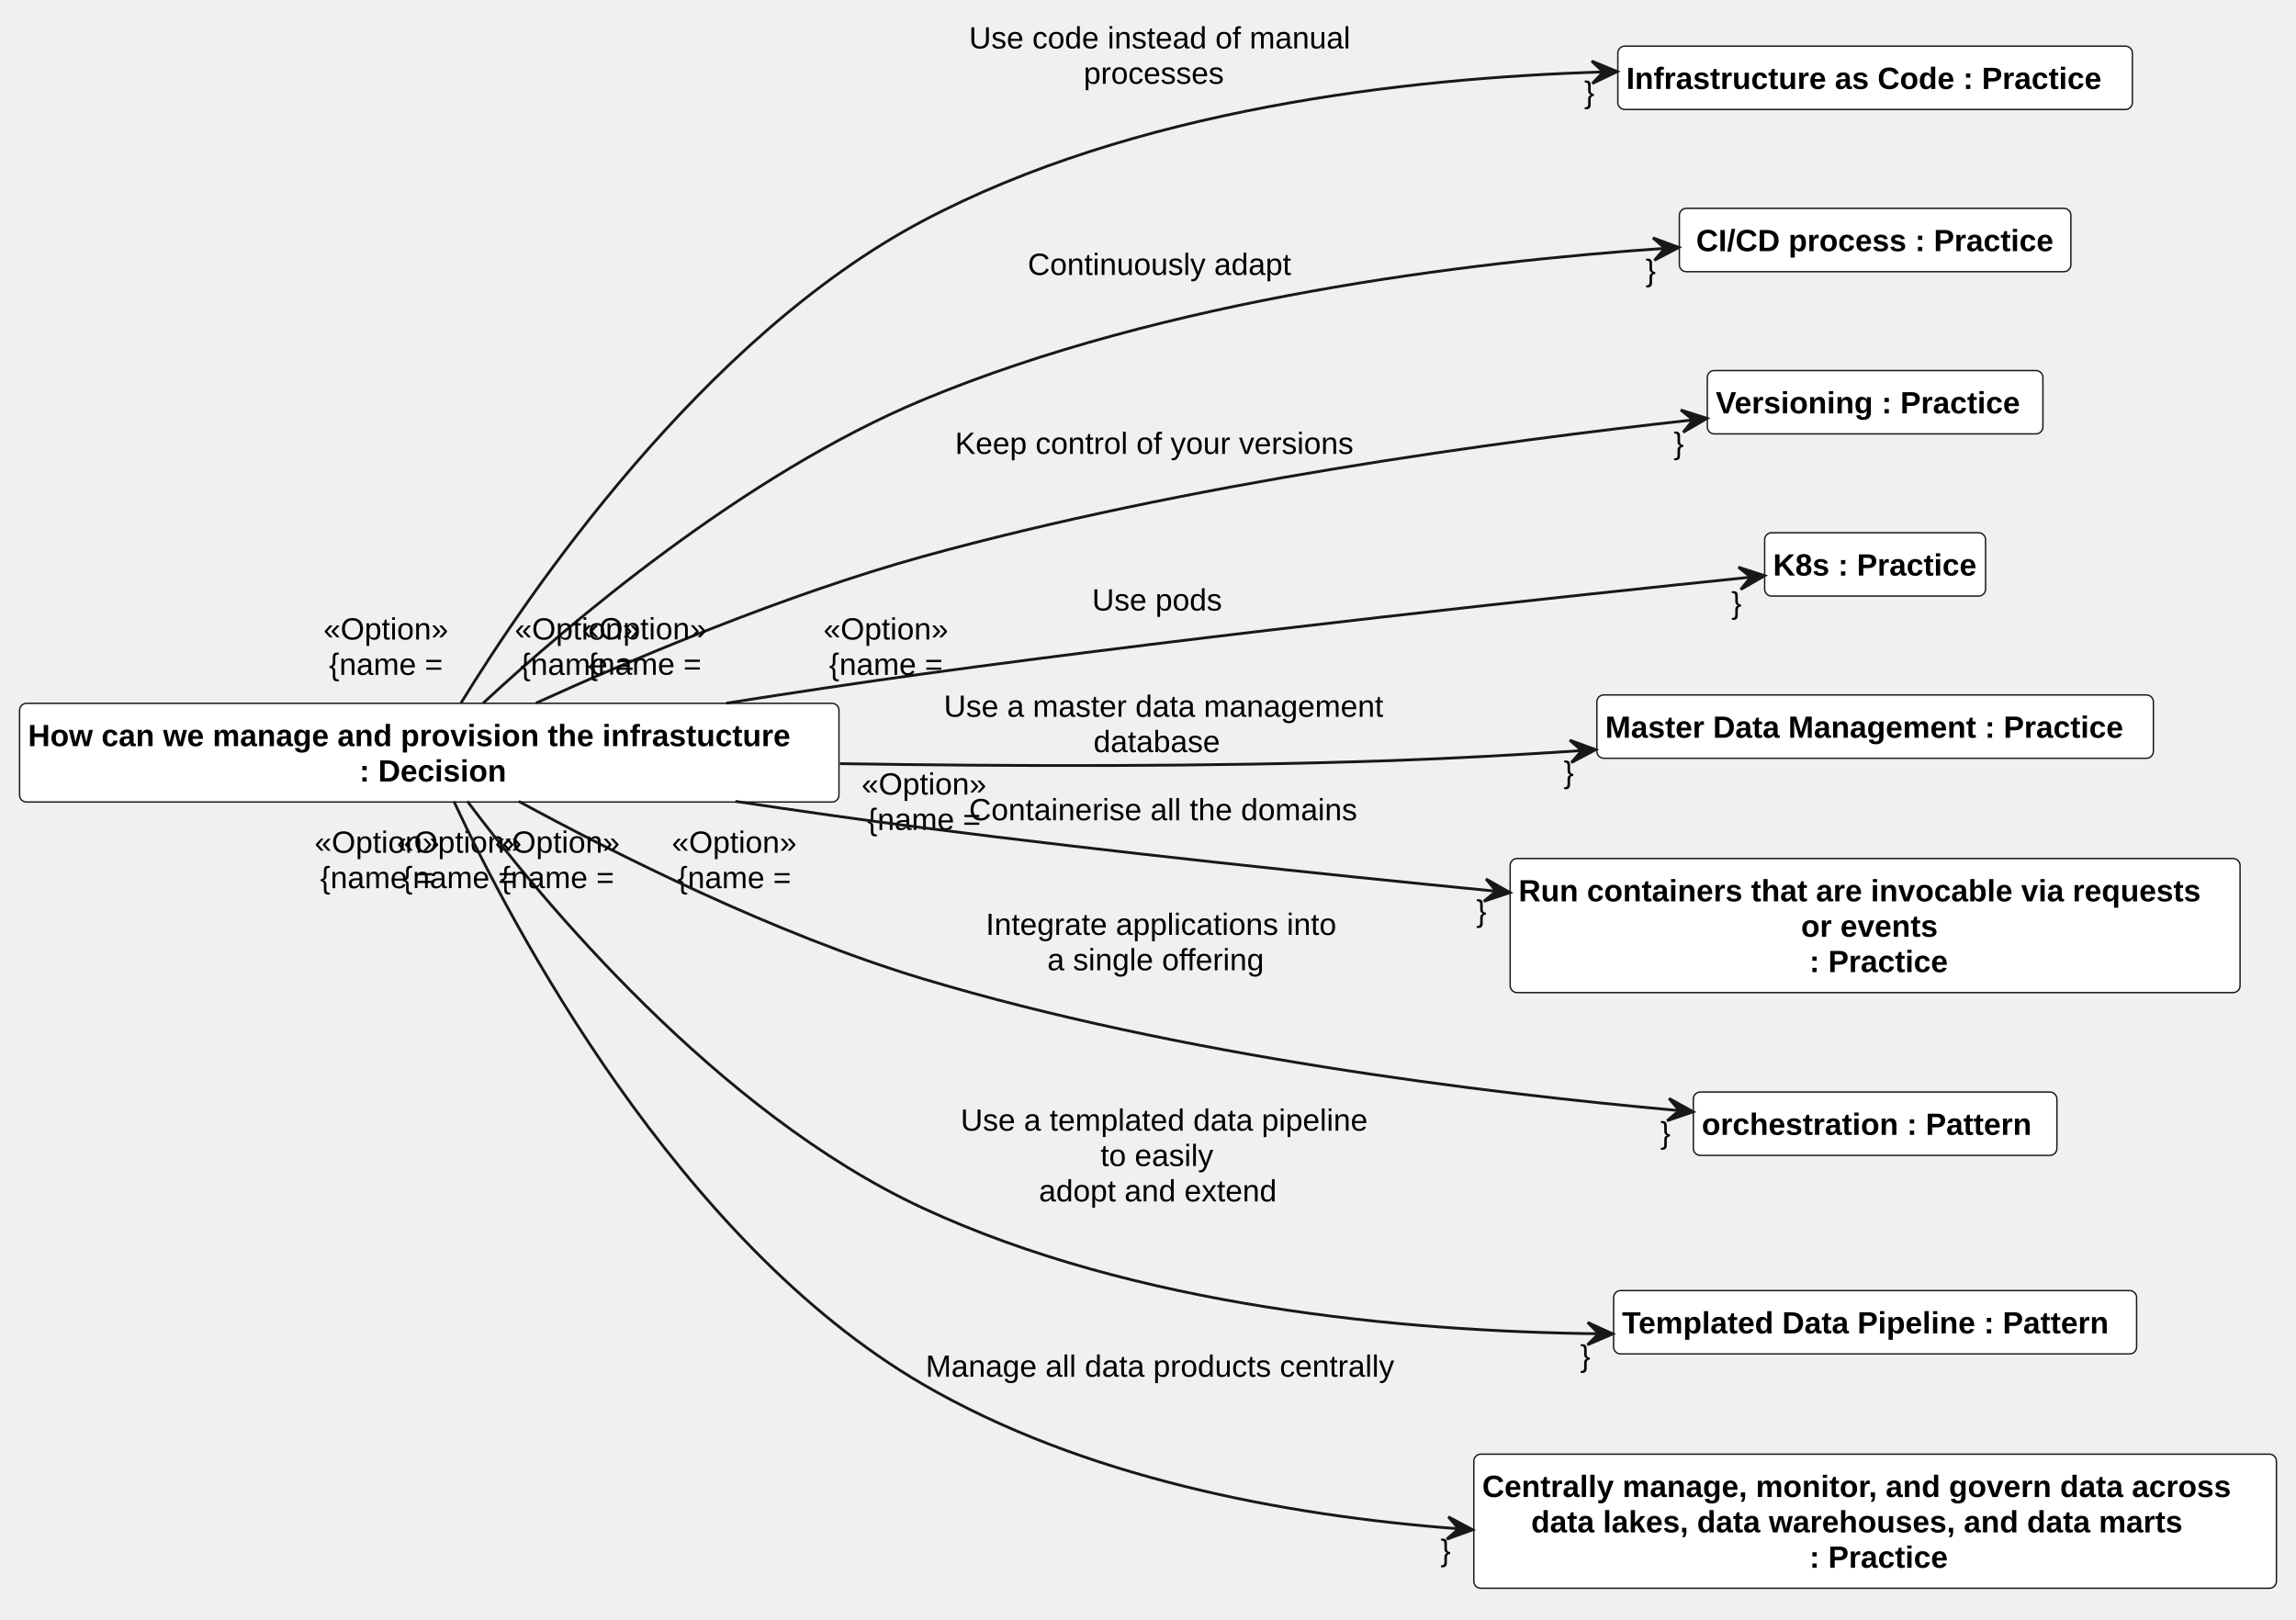
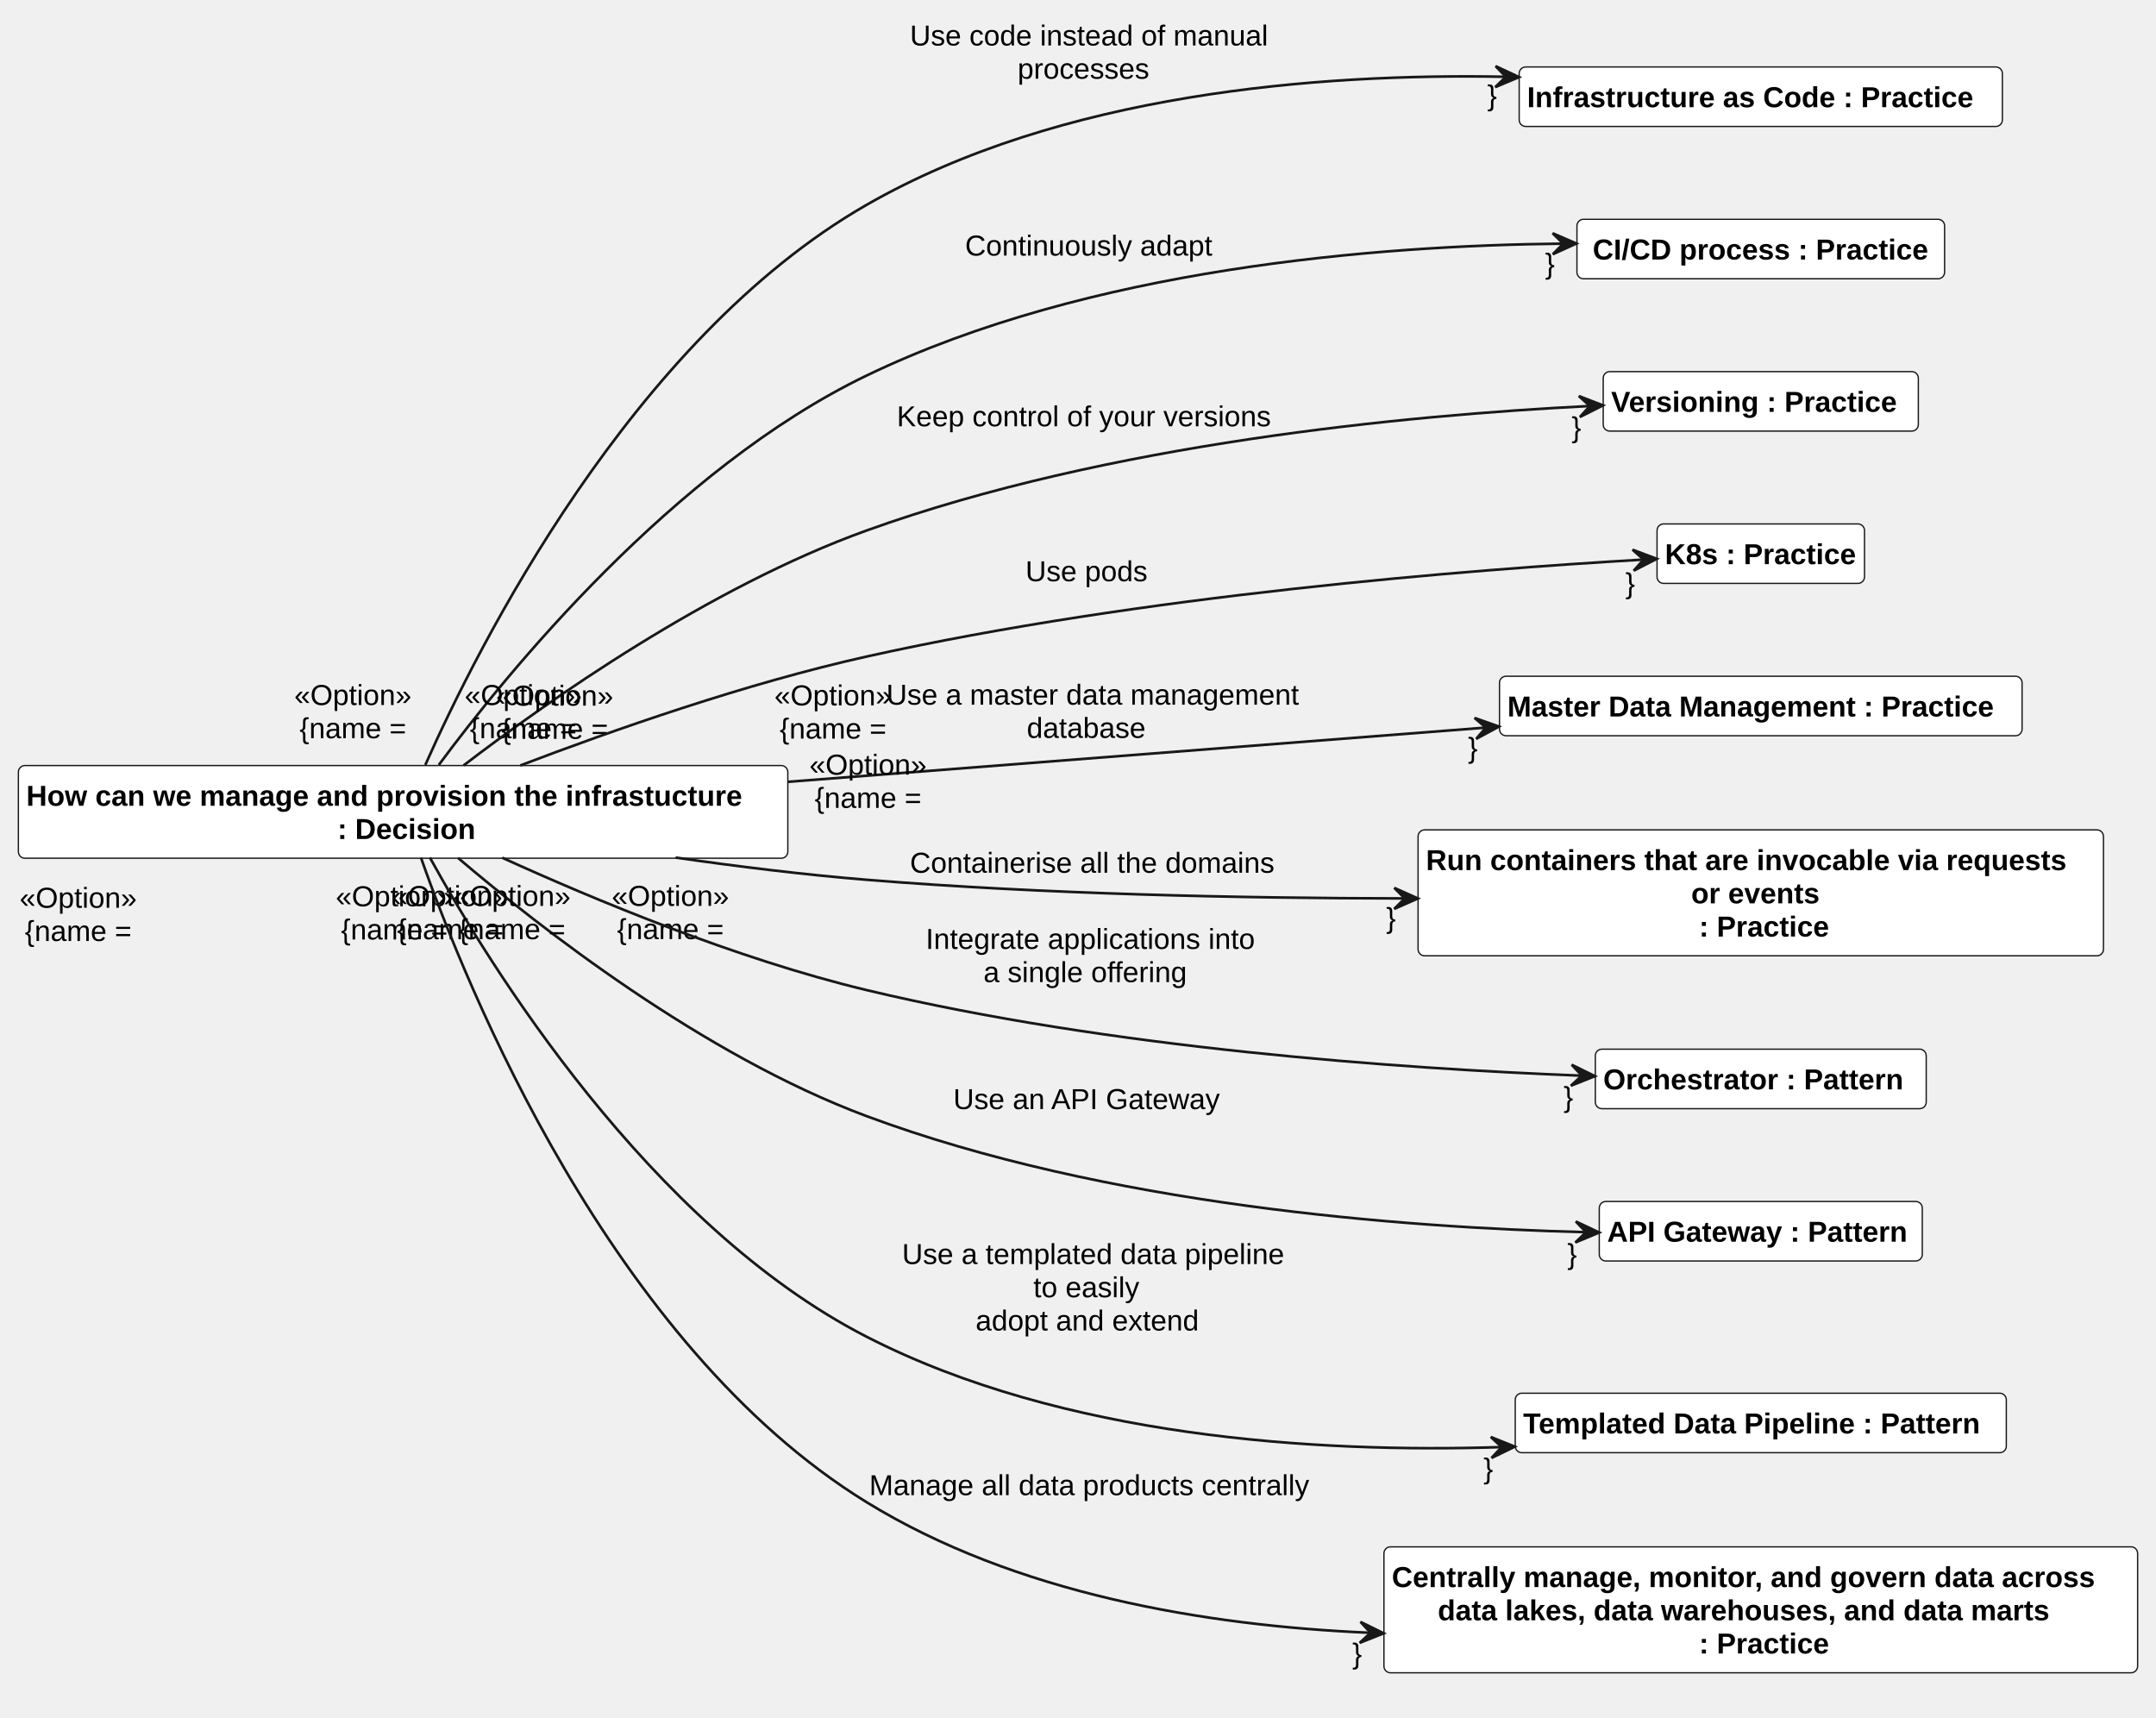
- <svg xmlns="http://www.w3.org/2000/svg" contentStyleType="text/css" height="579px" preserveAspectRatio="none" style="width:821px;height:579px;background:#FFFFFF;" version="1.1" viewBox="0 0 821 579" width="821px" zoomAndPan="magnify">
+ <svg xmlns="http://www.w3.org/2000/svg" contentStyleType="text/css" height="654px" preserveAspectRatio="none" style="width:821px;height:654px;background:#FFFFFF;" version="1.1" viewBox="0 0 821 654" width="821px" zoomAndPan="magnify">
  <defs />
  <g>
    <g id="elem___1_How_can_we_manage_and_provision_the_infrastucture">
-       <rect codeLine="9" fill="#FFFFFF" height="35.298" id="__1_How_can_we_manage_and_provision_the_infrastucture" rx="2.5" ry="2.5" style="stroke:#181818;stroke-width:0.5;" width="293" x="7" y="251.5" />
-       <text fill="#000000" font-family="Arial" font-size="11" font-weight="bold" lengthAdjust="spacing" textLength="287" x="10" y="266.818">How can we manage and provision the infrastucture</text>
-       <text fill="#000000" font-family="Arial" font-size="11" font-weight="bold" lengthAdjust="spacing" textLength="53" x="128.5" y="279.467">: Decision</text>
+       <rect codeLine="9" fill="#FFFFFF" height="35.298" id="__1_How_can_we_manage_and_provision_the_infrastucture" rx="2.5" ry="2.5" style="stroke:#181818;stroke-width:0.5;" width="293" x="7" y="291.5" />
+       <text fill="#000000" font-family="Arial" font-size="11" font-weight="bold" lengthAdjust="spacing" textLength="287" x="10" y="306.818">How can we manage and provision the infrastucture</text>
+       <text fill="#000000" font-family="Arial" font-size="11" font-weight="bold" lengthAdjust="spacing" textLength="53" x="128.5" y="319.467">: Decision</text>
    </g>
    <g id="elem___2_Infrastructure_as_Code">
-       <rect codeLine="10" fill="#FFFFFF" height="22.649" id="__2_Infrastructure_as_Code" rx="2.5" ry="2.5" style="stroke:#181818;stroke-width:0.5;" width="184" x="578.5" y="16.5" />
-       <text fill="#000000" font-family="Arial" font-size="11" font-weight="bold" lengthAdjust="spacing" textLength="178" x="581.5" y="31.818">Infrastructure as Code : Practice</text>
+       <rect codeLine="10" fill="#FFFFFF" height="22.649" id="__2_Infrastructure_as_Code" rx="2.5" ry="2.5" style="stroke:#181818;stroke-width:0.5;" width="184" x="578.5" y="25.5" />
+       <text fill="#000000" font-family="Arial" font-size="11" font-weight="bold" lengthAdjust="spacing" textLength="178" x="581.5" y="40.818">Infrastructure as Code : Practice</text>
    </g>
    <g id="elem___3__CI_CD_process">
-       <rect codeLine="11" fill="#FFFFFF" height="22.649" id="__3__CI_CD_process" rx="2.5" ry="2.5" style="stroke:#181818;stroke-width:0.5;" width="140" x="600.5" y="74.5" />
-       <text fill="#000000" font-family="Arial" font-size="11" font-weight="bold" lengthAdjust="spacing" textLength="131" x="606.5" y="89.818">CI/CD process : Practice</text>
+       <rect codeLine="11" fill="#FFFFFF" height="22.649" id="__3__CI_CD_process" rx="2.5" ry="2.5" style="stroke:#181818;stroke-width:0.5;" width="140" x="600.5" y="83.5" />
+       <text fill="#000000" font-family="Arial" font-size="11" font-weight="bold" lengthAdjust="spacing" textLength="131" x="606.5" y="98.818">CI/CD process : Practice</text>
    </g>
    <g id="elem___4_Versioning">
-       <rect codeLine="12" fill="#FFFFFF" height="22.649" id="__4_Versioning" rx="2.5" ry="2.5" style="stroke:#181818;stroke-width:0.5;" width="120" x="610.5" y="132.5" />
-       <text fill="#000000" font-family="Arial" font-size="11" font-weight="bold" lengthAdjust="spacing" textLength="114" x="613.5" y="147.818">Versioning : Practice</text>
+       <rect codeLine="12" fill="#FFFFFF" height="22.649" id="__4_Versioning" rx="2.5" ry="2.5" style="stroke:#181818;stroke-width:0.5;" width="120" x="610.5" y="141.5" />
+       <text fill="#000000" font-family="Arial" font-size="11" font-weight="bold" lengthAdjust="spacing" textLength="114" x="613.5" y="156.818">Versioning : Practice</text>
    </g>
    <g id="elem___5_K8s">
-       <rect codeLine="13" fill="#FFFFFF" height="22.649" id="__5_K8s" rx="2.5" ry="2.5" style="stroke:#181818;stroke-width:0.5;" width="79" x="631" y="190.5" />
-       <text fill="#000000" font-family="Arial" font-size="11" font-weight="bold" lengthAdjust="spacing" textLength="73" x="634" y="205.818">K8s : Practice</text>
+       <rect codeLine="13" fill="#FFFFFF" height="22.649" id="__5_K8s" rx="2.5" ry="2.5" style="stroke:#181818;stroke-width:0.5;" width="79" x="631" y="199.5" />
+       <text fill="#000000" font-family="Arial" font-size="11" font-weight="bold" lengthAdjust="spacing" textLength="73" x="634" y="214.818">K8s : Practice</text>
    </g>
    <g id="elem___6_Master_Data_Management">
-       <rect codeLine="14" fill="#FFFFFF" height="22.649" id="__6_Master_Data_Management" rx="2.5" ry="2.5" style="stroke:#181818;stroke-width:0.5;" width="199" x="571" y="248.5" />
-       <text fill="#000000" font-family="Arial" font-size="11" font-weight="bold" lengthAdjust="spacing" textLength="193" x="574" y="263.818">Master Data Management : Practice</text>
+       <rect codeLine="14" fill="#FFFFFF" height="22.649" id="__6_Master_Data_Management" rx="2.5" ry="2.5" style="stroke:#181818;stroke-width:0.5;" width="199" x="571" y="257.5" />
+       <text fill="#000000" font-family="Arial" font-size="11" font-weight="bold" lengthAdjust="spacing" textLength="193" x="574" y="272.818">Master Data Management : Practice</text>
    </g>
    <g id="elem___7_Run_containers_that_are_invocable_via_requests_or_events">
-       <rect codeLine="15" fill="#FFFFFF" height="47.947" id="__7_Run_containers_that_are_invocable_via_requests_or_events" rx="2.5" ry="2.5" style="stroke:#181818;stroke-width:0.5;" width="261" x="540" y="307" />
-       <text fill="#000000" font-family="Arial" font-size="11" font-weight="bold" lengthAdjust="spacing" textLength="255" x="543" y="322.318">Run containers that are invocable via requests</text>
-       <text fill="#000000" font-family="Arial" font-size="11" font-weight="bold" lengthAdjust="spacing" textLength="53" x="644" y="334.967">or events</text>
-       <text fill="#000000" font-family="Arial" font-size="11" font-weight="bold" lengthAdjust="spacing" textLength="50" x="647" y="347.616">: Practice</text>
+       <rect codeLine="15" fill="#FFFFFF" height="47.947" id="__7_Run_containers_that_are_invocable_via_requests_or_events" rx="2.5" ry="2.5" style="stroke:#181818;stroke-width:0.5;" width="261" x="540" y="316" />
+       <text fill="#000000" font-family="Arial" font-size="11" font-weight="bold" lengthAdjust="spacing" textLength="255" x="543" y="331.318">Run containers that are invocable via requests</text>
+       <text fill="#000000" font-family="Arial" font-size="11" font-weight="bold" lengthAdjust="spacing" textLength="53" x="644" y="343.967">or events</text>
+       <text fill="#000000" font-family="Arial" font-size="11" font-weight="bold" lengthAdjust="spacing" textLength="50" x="647" y="356.616">: Practice</text>
    </g>
-     <g id="elem___8_orchestration">
-       <rect codeLine="16" fill="#FFFFFF" height="22.649" id="__8_orchestration" rx="2.5" ry="2.5" style="stroke:#181818;stroke-width:0.5;" width="130" x="605.5" y="390.5" />
-       <text fill="#000000" font-family="Arial" font-size="11" font-weight="bold" lengthAdjust="spacing" textLength="124" x="608.5" y="405.818">orchestration : Pattern</text>
+     <g id="elem___8_Orchestrator">
+       <rect codeLine="16" fill="#FFFFFF" height="22.649" id="__8_Orchestrator" rx="2.5" ry="2.5" style="stroke:#181818;stroke-width:0.5;" width="126" x="607.5" y="399.5" />
+       <text fill="#000000" font-family="Arial" font-size="11" font-weight="bold" lengthAdjust="spacing" textLength="120" x="610.5" y="414.818">Orchestrator : Pattern</text>
    </g>
-     <g id="elem___9_Templated_Data_Pipeline">
-       <rect codeLine="17" fill="#FFFFFF" height="22.649" id="__9_Templated_Data_Pipeline" rx="2.5" ry="2.5" style="stroke:#181818;stroke-width:0.5;" width="187" x="577" y="461.5" />
-       <text fill="#000000" font-family="Arial" font-size="11" font-weight="bold" lengthAdjust="spacing" textLength="181" x="580" y="476.818">Templated Data Pipeline : Pattern</text>
+     <g id="elem___9_API_Gateway">
+       <rect codeLine="17" fill="#FFFFFF" height="22.649" id="__9_API_Gateway" rx="2.5" ry="2.5" style="stroke:#181818;stroke-width:0.5;" width="123" x="609" y="457.5" />
+       <text fill="#000000" font-family="Arial" font-size="11" font-weight="bold" lengthAdjust="spacing" textLength="117" x="612" y="472.818">API Gateway : Pattern</text>
    </g>
-     <g id="elem___10_Centrally_manage__monitor__and_govern_data_across_data_lakes__data_warehouses__and_data_marts">
-       <rect codeLine="18" fill="#FFFFFF" height="47.947" id="__10_Centrally_manage__monitor__and_govern_data_across_data_lakes__data_warehouses__and_data_marts" rx="2.5" ry="2.5" style="stroke:#181818;stroke-width:0.5;" width="287" x="527" y="520" />
-       <text fill="#000000" font-family="Arial" font-size="11" font-weight="bold" lengthAdjust="spacing" textLength="281" x="530" y="535.318">Centrally manage, monitor, and govern data across</text>
-       <text fill="#000000" font-family="Arial" font-size="11" font-weight="bold" lengthAdjust="spacing" textLength="246" x="547.5" y="547.967">data lakes, data warehouses, and data marts</text>
-       <text fill="#000000" font-family="Arial" font-size="11" font-weight="bold" lengthAdjust="spacing" textLength="50" x="647" y="560.616">: Practice</text>
+     <g id="elem___10_Templated_Data_Pipeline">
+       <rect codeLine="18" fill="#FFFFFF" height="22.649" id="__10_Templated_Data_Pipeline" rx="2.5" ry="2.5" style="stroke:#181818;stroke-width:0.5;" width="187" x="577" y="530.5" />
+       <text fill="#000000" font-family="Arial" font-size="11" font-weight="bold" lengthAdjust="spacing" textLength="181" x="580" y="545.818">Templated Data Pipeline : Pattern</text>
+     </g>
+     <g id="elem___11_Centrally_manage__monitor__and_govern_data_across_data_lakes__data_warehouses__and_data_marts">
+       <rect codeLine="19" fill="#FFFFFF" height="47.947" id="__11_Centrally_manage__monitor__and_govern_data_across_data_lakes__data_warehouses__and_data_marts" rx="2.5" ry="2.5" style="stroke:#181818;stroke-width:0.5;" width="287" x="527" y="589" />
+       <text fill="#000000" font-family="Arial" font-size="11" font-weight="bold" lengthAdjust="spacing" textLength="281" x="530" y="604.318">Centrally manage, monitor, and govern data across</text>
+       <text fill="#000000" font-family="Arial" font-size="11" font-weight="bold" lengthAdjust="spacing" textLength="246" x="547.5" y="616.967">data lakes, data warehouses, and data marts</text>
+       <text fill="#000000" font-family="Arial" font-size="11" font-weight="bold" lengthAdjust="spacing" textLength="50" x="647" y="629.616">: Practice</text>
    </g>
    <g id="link___1_How_can_we_manage_and_provision_the_infrastucture___2_Infrastructure_as_Code">
-       <path codeLine="19" d="M164.8,251.45 C188.47,212.9 250.83,120.93 330,79 C405.23,39.16 502.18,27.9 573.21,25.73 " fill="none" id="__1_How_can_we_manage_and_provision_the_infrastucture-to-__2_Infrastructure_as_Code" style="stroke:#181818;stroke-width:1.0;" />
-       <polygon fill="#181818" points="578.28,25.59,569.169,21.849,573.282,25.733,569.398,29.845,578.28,25.59" style="stroke:#181818;stroke-width:1.0;" />
+       <path codeLine="20" d="M161.96,291.26 C181.77,246.59 240.43,129.36 330,78 C403.93,35.6 501.71,27.86 573.33,29.24 " fill="none" id="__1_How_can_we_manage_and_provision_the_infrastucture-to-__2_Infrastructure_as_Code" style="stroke:#181818;stroke-width:1.0;" />
+       <polygon fill="#181818" points="578.44,29.36,569.522,25.181,573.441,29.26,569.362,33.179,578.44,29.36" style="stroke:#181818;stroke-width:1.0;" />
      <text fill="#000000" font-family="Arial" font-size="11" lengthAdjust="spacing" textLength="134" x="346.5" y="17.318">Use code instead of manual</text>
      <text fill="#000000" font-family="Arial" font-size="11" lengthAdjust="spacing" textLength="52" x="387.5" y="29.967">processes</text>
-       <text fill="#000000" font-family="Arial" font-size="11" lengthAdjust="spacing" textLength="43" x="115.656" y="228.692">«Option»</text>
-       <text fill="#000000" font-family="Arial" font-size="11" lengthAdjust="spacing" textLength="39" x="117.656" y="241.341">{name =</text>
-       <text fill="#000000" font-family="Arial" font-size="11" lengthAdjust="spacing" textLength="4" x="566.477" y="36.77">}</text>
-       <text fill="#000000" font-family="Arial" font-size="11" lengthAdjust="spacing" textLength="3" x="566.977" y="49.419"> </text>
+       <text fill="#000000" font-family="Arial" font-size="11" lengthAdjust="spacing" textLength="43" x="112.052" y="268.451">«Option»</text>
+       <text fill="#000000" font-family="Arial" font-size="11" lengthAdjust="spacing" textLength="39" x="114.052" y="281.1">{name =</text>
+       <text fill="#000000" font-family="Arial" font-size="11" lengthAdjust="spacing" textLength="4" x="566.357" y="40.123">}</text>
+       <text fill="#000000" font-family="Arial" font-size="11" lengthAdjust="spacing" textLength="3" x="566.857" y="52.772"> </text>
    </g>
    <g id="link___1_How_can_we_manage_and_provision_the_infrastucture___3__CI_CD_process">
-       <path codeLine="20" d="M172.73,251.46 C202.82,223.6 265.94,169.67 330,143 C416.62,106.94 524.67,93.67 595.29,88.8 " fill="none" id="__1_How_can_we_manage_and_provision_the_infrastucture-to-__3__CI_CD_process" style="stroke:#181818;stroke-width:1.0;" />
-       <polygon fill="#181818" points="600.31,88.47,591.066,85.07,595.321,88.799,591.592,93.053,600.31,88.47" style="stroke:#181818;stroke-width:1.0;" />
-       <text fill="#000000" font-family="Arial" font-size="11" lengthAdjust="spacing" textLength="92" x="367.5" y="98.318">Continuously adapt</text>
-       <text fill="#000000" font-family="Arial" font-size="11" lengthAdjust="spacing" textLength="43" x="184.079" y="228.705">«Option»</text>
-       <text fill="#000000" font-family="Arial" font-size="11" lengthAdjust="spacing" textLength="39" x="186.079" y="241.353">{name =</text>
-       <text fill="#000000" font-family="Arial" font-size="11" lengthAdjust="spacing" textLength="4" x="588.414" y="100.461">}</text>
-       <text fill="#000000" font-family="Arial" font-size="11" lengthAdjust="spacing" textLength="3" x="588.914" y="113.11"> </text>
+       <path codeLine="21" d="M167.1,291.26 C193.06,256.23 256.33,178.5 330,143 C414.58,102.24 523.8,93.49 595.2,92.77 " fill="none" id="__1_How_can_we_manage_and_provision_the_infrastucture-to-__3__CI_CD_process" style="stroke:#181818;stroke-width:1.0;" />
+       <polygon fill="#181818" points="600.27,92.73,591.236,88.807,595.27,92.773,591.305,96.807,600.27,92.73" style="stroke:#181818;stroke-width:1.0;" />
+       <text fill="#000000" font-family="Arial" font-size="11" lengthAdjust="spacing" textLength="92" x="367.5" y="97.318">Continuously adapt</text>
+       <text fill="#000000" font-family="Arial" font-size="11" lengthAdjust="spacing" textLength="43" x="176.936" y="268.451">«Option»</text>
+       <text fill="#000000" font-family="Arial" font-size="11" lengthAdjust="spacing" textLength="39" x="178.936" y="281.1">{name =</text>
+       <text fill="#000000" font-family="Arial" font-size="11" lengthAdjust="spacing" textLength="4" x="588.37" y="104.202">}</text>
+       <text fill="#000000" font-family="Arial" font-size="11" lengthAdjust="spacing" textLength="3" x="588.87" y="116.851"> </text>
    </g>
    <g id="link___1_How_can_we_manage_and_provision_the_infrastucture___4_Versioning">
-       <path codeLine="21" d="M191.68,251.4 C226.65,235.51 280.84,212.61 330,199 C423.94,173 536.13,157.79 605.09,150.19 " fill="none" id="__1_How_can_we_manage_and_provision_the_infrastucture-to-__4_Versioning" style="stroke:#181818;stroke-width:1.0;" />
-       <polygon fill="#181818" points="610.39,149.61,601.009,146.611,605.419,150.153,601.877,154.563,610.39,149.61" style="stroke:#181818;stroke-width:1.0;" />
+       <path codeLine="22" d="M176.54,291.45 C208.39,267.08 270.06,223.57 330,202 C421.88,168.93 535.35,158.12 605.05,154.62 " fill="none" id="__1_How_can_we_manage_and_provision_the_infrastucture-to-__4_Versioning" style="stroke:#181818;stroke-width:1.0;" />
+       <polygon fill="#181818" points="610.41,154.36,601.226,150.803,605.416,154.603,601.615,158.793,610.41,154.36" style="stroke:#181818;stroke-width:1.0;" />
      <text fill="#000000" font-family="Arial" font-size="11" lengthAdjust="spacing" textLength="144" x="341.5" y="162.318">Keep control of your versions</text>
-       <text fill="#000000" font-family="Arial" font-size="11" lengthAdjust="spacing" textLength="43" x="208.122" y="228.629">«Option»</text>
-       <text fill="#000000" font-family="Arial" font-size="11" lengthAdjust="spacing" textLength="39" x="210.122" y="241.277">{name =</text>
-       <text fill="#000000" font-family="Arial" font-size="11" lengthAdjust="spacing" textLength="4" x="598.432" y="162.29">}</text>
-       <text fill="#000000" font-family="Arial" font-size="11" lengthAdjust="spacing" textLength="3" x="598.932" y="174.939"> </text>
+       <text fill="#000000" font-family="Arial" font-size="11" lengthAdjust="spacing" textLength="43" x="188.913" y="268.692">«Option»</text>
+       <text fill="#000000" font-family="Arial" font-size="11" lengthAdjust="spacing" textLength="39" x="190.913" y="281.341">{name =</text>
+       <text fill="#000000" font-family="Arial" font-size="11" lengthAdjust="spacing" textLength="4" x="598.455" y="166.495">}</text>
+       <text fill="#000000" font-family="Arial" font-size="11" lengthAdjust="spacing" textLength="3" x="598.955" y="179.144"> </text>
    </g>
    <g id="link___1_How_can_we_manage_and_provision_the_infrastucture___5_K8s">
-       <path codeLine="22" d="M259.72,251.45 C282.85,247.8 307.23,244.13 330,241 C435.91,226.48 560.92,213.08 625.67,206.42 " fill="none" id="__1_How_can_we_manage_and_provision_the_infrastucture-to-__5_K8s" style="stroke:#181818;stroke-width:1.0;" />
-       <polygon fill="#181818" points="630.99,205.87,621.626,202.817,626.016,206.385,622.449,210.775,630.99,205.87" style="stroke:#181818;stroke-width:1.0;" />
-       <text fill="#000000" font-family="Arial" font-size="11" lengthAdjust="spacing" textLength="46" x="390.5" y="218.318">Use pods</text>
-       <text fill="#000000" font-family="Arial" font-size="11" lengthAdjust="spacing" textLength="43" x="294.448" y="228.692">«Option»</text>
-       <text fill="#000000" font-family="Arial" font-size="11" lengthAdjust="spacing" textLength="39" x="296.448" y="241.341">{name =</text>
-       <text fill="#000000" font-family="Arial" font-size="11" lengthAdjust="spacing" textLength="4" x="619.077" y="219.37">}</text>
-       <text fill="#000000" font-family="Arial" font-size="11" lengthAdjust="spacing" textLength="3" x="619.577" y="232.019"> </text>
+       <path codeLine="23" d="M198.13,291.47 C233.21,278.09 284.04,260.24 330,250 C434.48,226.71 560.33,216.87 625.53,213.1 " fill="none" id="__1_How_can_we_manage_and_provision_the_infrastucture-to-__5_K8s" style="stroke:#181818;stroke-width:1.0;" />
+       <polygon fill="#181818" points="630.88,212.79,621.666,209.311,625.888,213.076,622.124,217.298,630.88,212.79" style="stroke:#181818;stroke-width:1.0;" />
+       <text fill="#000000" font-family="Arial" font-size="11" lengthAdjust="spacing" textLength="46" x="390.5" y="221.318">Use pods</text>
+       <text fill="#000000" font-family="Arial" font-size="11" lengthAdjust="spacing" textLength="43" x="294.888" y="268.59">«Option»</text>
+       <text fill="#000000" font-family="Arial" font-size="11" lengthAdjust="spacing" textLength="39" x="296.888" y="281.239">{name =</text>
+       <text fill="#000000" font-family="Arial" font-size="11" lengthAdjust="spacing" textLength="4" x="618.946" y="225.894">}</text>
+       <text fill="#000000" font-family="Arial" font-size="11" lengthAdjust="spacing" textLength="3" x="619.446" y="238.543"> </text>
    </g>
    <g id="link___1_How_can_we_manage_and_provision_the_infrastucture___6_Master_Data_Management">
-       <path codeLine="23" d="M300.36,273.07 C361.17,274.04 432.52,274.24 497,272 C519.17,271.23 542.92,269.91 565.49,268.41 " fill="none" id="__1_How_can_we_manage_and_provision_the_infrastucture-to-__6_Master_Data_Management" style="stroke:#181818;stroke-width:1.0;" />
-       <polygon fill="#181818" points="570.59,268.07,561.337,264.697,565.602,268.413,561.886,272.678,570.59,268.07" style="stroke:#181818;stroke-width:1.0;" />
-       <text fill="#000000" font-family="Arial" font-size="11" lengthAdjust="spacing" textLength="152" x="337.5" y="256.318">Use a master data management</text>
-       <text fill="#000000" font-family="Arial" font-size="11" lengthAdjust="spacing" textLength="45" x="391" y="268.967">database</text>
-       <text fill="#000000" font-family="Arial" font-size="11" lengthAdjust="spacing" textLength="43" x="308.057" y="284.139">«Option»</text>
-       <text fill="#000000" font-family="Arial" font-size="11" lengthAdjust="spacing" textLength="39" x="310.057" y="296.788">{name =</text>
-       <text fill="#000000" font-family="Arial" font-size="11" lengthAdjust="spacing" textLength="4" x="559.106" y="279.922">}</text>
-       <text fill="#000000" font-family="Arial" font-size="11" lengthAdjust="spacing" textLength="3" x="559.606" y="292.571"> </text>
+       <path codeLine="24" d="M300.01,297.7 C384.71,291.12 489.48,282.98 565.8,277.05 " fill="none" id="__1_How_can_we_manage_and_provision_the_infrastucture-to-__6_Master_Data_Management" style="stroke:#181818;stroke-width:1.0;" />
+       <polygon fill="#181818" points="570.79,276.66,561.508,273.366,565.805,277.046,562.125,281.342,570.79,276.66" style="stroke:#181818;stroke-width:1.0;" />
+       <text fill="#000000" font-family="Arial" font-size="11" lengthAdjust="spacing" textLength="152" x="337.5" y="268.318">Use a master data management</text>
+       <text fill="#000000" font-family="Arial" font-size="11" lengthAdjust="spacing" textLength="45" x="391" y="280.967">database</text>
+       <text fill="#000000" font-family="Arial" font-size="11" lengthAdjust="spacing" textLength="43" x="308.221" y="294.971">«Option»</text>
+       <text fill="#000000" font-family="Arial" font-size="11" lengthAdjust="spacing" textLength="39" x="310.221" y="307.62">{name =</text>
+       <text fill="#000000" font-family="Arial" font-size="11" lengthAdjust="spacing" textLength="4" x="559.003" y="288.546">}</text>
+       <text fill="#000000" font-family="Arial" font-size="11" lengthAdjust="spacing" textLength="3" x="559.503" y="301.195"> </text>
    </g>
    <g id="link___1_How_can_we_manage_and_provision_the_infrastucture___7_Run_containers_that_are_invocable_via_requests_or_events">
-       <path codeLine="24" d="M262.98,286.56 C285.12,289.9 308.29,293.21 330,296 C397.31,304.64 472.35,312.56 534.72,318.67 " fill="none" id="__1_How_can_we_manage_and_provision_the_infrastucture-to-__7_Run_containers_that_are_invocable_via_requests_or_events" style="stroke:#181818;stroke-width:1.0;" />
-       <polygon fill="#181818" points="539.95,319.18,531.382,314.324,534.974,318.694,530.604,322.286,539.95,319.18" style="stroke:#181818;stroke-width:1.0;" />
-       <text fill="#000000" font-family="Arial" font-size="11" lengthAdjust="spacing" textLength="134" x="346.5" y="293.318">Containerise all the domains</text>
-       <text fill="#000000" font-family="Arial" font-size="11" lengthAdjust="spacing" textLength="43" x="240.221" y="304.957">«Option»</text>
-       <text fill="#000000" font-family="Arial" font-size="11" lengthAdjust="spacing" textLength="39" x="242.221" y="317.605">{name =</text>
-       <text fill="#000000" font-family="Arial" font-size="11" lengthAdjust="spacing" textLength="4" x="527.873" y="329.55">}</text>
-       <text fill="#000000" font-family="Arial" font-size="11" lengthAdjust="spacing" textLength="3" x="528.373" y="342.199"> </text>
+       <path codeLine="25" d="M257.25,326.54 C281.06,329.97 306.36,333.08 330,335 C397.29,340.45 472.32,342.03 534.7,342.1 " fill="none" id="__1_How_can_we_manage_and_provision_the_infrastucture-to-__7_Run_containers_that_are_invocable_via_requests_or_events" style="stroke:#181818;stroke-width:1.0;" />
+       <polygon fill="#181818" points="539.93,342.11,530.942,338.084,534.93,342.096,530.919,346.084,539.93,342.11" style="stroke:#181818;stroke-width:1.0;" />
+       <text fill="#000000" font-family="Arial" font-size="11" lengthAdjust="spacing" textLength="134" x="346.5" y="332.318">Containerise all the domains</text>
+       <text fill="#000000" font-family="Arial" font-size="11" lengthAdjust="spacing" textLength="43" x="232.952" y="344.931">«Option»</text>
+       <text fill="#000000" font-family="Arial" font-size="11" lengthAdjust="spacing" textLength="39" x="234.952" y="357.58">{name =</text>
+       <text fill="#000000" font-family="Arial" font-size="11" lengthAdjust="spacing" textLength="4" x="527.851" y="353.329">}</text>
+       <text fill="#000000" font-family="Arial" font-size="11" lengthAdjust="spacing" textLength="3" x="528.351" y="365.978"> </text>
    </g>
-     <g id="link___1_How_can_we_manage_and_provision_the_infrastucture___8_orchestration">
-       <path codeLine="25" d="M185.47,286.55 C219.75,305.19 277.14,334.1 330,350 C421.13,377.41 530.58,390.86 600.09,397.1 " fill="none" id="__1_How_can_we_manage_and_provision_the_infrastucture-to-__8_orchestration" style="stroke:#181818;stroke-width:1.0;" />
-       <polygon fill="#181818" points="605.44,397.57,596.829,392.789,600.46,397.128,596.121,400.758,605.44,397.57" style="stroke:#181818;stroke-width:1.0;" />
-       <text fill="#000000" font-family="Arial" font-size="11" lengthAdjust="spacing" textLength="122" x="352.5" y="334.318">Integrate applications into</text>
-       <text fill="#000000" font-family="Arial" font-size="11" lengthAdjust="spacing" textLength="78" x="374.5" y="346.967">a single offering</text>
-       <text fill="#000000" font-family="Arial" font-size="11" lengthAdjust="spacing" textLength="43" x="141.881" y="304.944">«Option»</text>
-       <text fill="#000000" font-family="Arial" font-size="11" lengthAdjust="spacing" textLength="39" x="143.881" y="317.593">{name =</text>
-       <text fill="#000000" font-family="Arial" font-size="11" lengthAdjust="spacing" textLength="4" x="593.686" y="408.858">}</text>
-       <text fill="#000000" font-family="Arial" font-size="11" lengthAdjust="spacing" textLength="3" x="594.186" y="421.507"> </text>
+     <g id="link___1_How_can_we_manage_and_provision_the_infrastucture___8_Orchestrator">
+       <path codeLine="26" d="M191.22,326.59 C226.1,342.48 280.42,365.14 330,377 C422.65,399.15 532.86,406.89 602.02,409.58 " fill="none" id="__1_How_can_we_manage_and_provision_the_infrastucture-to-__8_Orchestrator" style="stroke:#181818;stroke-width:1.0;" />
+       <polygon fill="#181818" points="607.34,409.78,598.507,405.423,602.344,409.58,598.187,413.417,607.34,409.78" style="stroke:#181818;stroke-width:1.0;" />
+       <text fill="#000000" font-family="Arial" font-size="11" lengthAdjust="spacing" textLength="122" x="352.5" y="361.318">Integrate applications into</text>
+       <text fill="#000000" font-family="Arial" font-size="11" lengthAdjust="spacing" textLength="78" x="374.5" y="373.967">a single offering</text>
+       <text fill="#000000" font-family="Arial" font-size="11" lengthAdjust="spacing" textLength="43" x="149.176" y="344.995">«Option»</text>
+       <text fill="#000000" font-family="Arial" font-size="11" lengthAdjust="spacing" textLength="39" x="151.176" y="357.644">{name =</text>
+       <text fill="#000000" font-family="Arial" font-size="11" lengthAdjust="spacing" textLength="4" x="595.399" y="421.512">}</text>
+       <text fill="#000000" font-family="Arial" font-size="11" lengthAdjust="spacing" textLength="3" x="595.899" y="434.161"> </text>
    </g>
-     <g id="link___1_How_can_we_manage_and_provision_the_infrastucture___9_Templated_Data_Pipeline">
-       <path codeLine="26" d="M167.12,286.54 C193.12,321.17 256.44,397.88 330,432 C406,467.26 501.37,476.1 571.66,476.94 " fill="none" id="__1_How_can_we_manage_and_provision_the_infrastucture-to-__9_Templated_Data_Pipeline" style="stroke:#181818;stroke-width:1.0;" />
-       <polygon fill="#181818" points="576.68,476.99,567.726,472.887,571.68,476.933,567.635,480.887,576.68,476.99" style="stroke:#181818;stroke-width:1.0;" />
-       <text fill="#000000" font-family="Arial" font-size="11" lengthAdjust="spacing" textLength="140" x="343.5" y="404.318">Use a templated data pipeline</text>
-       <text fill="#000000" font-family="Arial" font-size="11" lengthAdjust="spacing" textLength="40" x="393.5" y="416.967">to easily</text>
-       <text fill="#000000" font-family="Arial" font-size="11" lengthAdjust="spacing" textLength="84" x="371.5" y="429.616">adopt and extend</text>
-       <text fill="#000000" font-family="Arial" font-size="11" lengthAdjust="spacing" textLength="43" x="176.962" y="304.931">«Option»</text>
-       <text fill="#000000" font-family="Arial" font-size="11" lengthAdjust="spacing" textLength="39" x="178.962" y="317.58">{name =</text>
-       <text fill="#000000" font-family="Arial" font-size="11" lengthAdjust="spacing" textLength="4" x="565.044" y="488.648">}</text>
-       <text fill="#000000" font-family="Arial" font-size="11" lengthAdjust="spacing" textLength="3" x="565.544" y="501.297"> </text>
+     <g id="link___1_How_can_we_manage_and_provision_the_infrastucture___9_API_Gateway">
+       <path codeLine="27" d="M174.4,326.66 C205.28,352.96 267.71,401.8 330,425 C420.79,458.81 533.6,467.4 603.59,469.18 " fill="none" id="__1_How_can_we_manage_and_provision_the_infrastucture-to-__9_API_Gateway" style="stroke:#181818;stroke-width:1.0;" />
+       <polygon fill="#181818" points="608.97,469.31,600.064,465.105,603.971,469.196,599.881,473.103,608.97,469.31" style="stroke:#181818;stroke-width:1.0;" />
+       <text fill="#000000" font-family="Arial" font-size="11" lengthAdjust="spacing" textLength="101" x="363" y="422.318">Use an API Gateway</text>
+       <text fill="#000000" font-family="Arial" font-size="11" lengthAdjust="spacing" textLength="43" x="127.836" y="345.083">«Option»</text>
+       <text fill="#000000" font-family="Arial" font-size="11" lengthAdjust="spacing" textLength="39" x="129.836" y="357.732">{name =</text>
+       <text fill="#000000" font-family="Arial" font-size="11" lengthAdjust="spacing" textLength="4" x="596.83" y="481.311">}</text>
+       <text fill="#000000" font-family="Arial" font-size="11" lengthAdjust="spacing" textLength="3" x="597.33" y="493.96"> </text>
    </g>
-     <g id="link___1_How_can_we_manage_and_provision_the_infrastucture___10_Centrally_manage__monitor__and_govern_data_across_data_lakes__data_warehouses__and_data_marts">
-       <path codeLine="27" d="M162.29,286.56 C182.68,330.23 242.19,443.91 330,495 C387.2,528.28 458.71,541.9 521.33,546.66 " fill="none" id="__1_How_can_we_manage_and_provision_the_infrastucture-to-__10_Centrally_manage__monitor__and_govern_data_across_data_lakes__data_warehouses__and_data_marts" style="stroke:#181818;stroke-width:1.0;" />
-       <polygon fill="#181818" points="526.59,547.04,517.899,542.407,521.603,546.683,517.327,550.387,526.59,547.04" style="stroke:#181818;stroke-width:1.0;" />
-       <text fill="#000000" font-family="Arial" font-size="11" lengthAdjust="spacing" textLength="165" x="331" y="492.318">Manage all data products centrally</text>
-       <text fill="#000000" font-family="Arial" font-size="11" lengthAdjust="spacing" textLength="43" x="112.471" y="304.957">«Option»</text>
-       <text fill="#000000" font-family="Arial" font-size="11" lengthAdjust="spacing" textLength="39" x="114.471" y="317.605">{name =</text>
-       <text fill="#000000" font-family="Arial" font-size="11" lengthAdjust="spacing" textLength="4" x="515.067" y="558.168">}</text>
-       <text fill="#000000" font-family="Arial" font-size="11" lengthAdjust="spacing" textLength="3" x="515.567" y="570.817"> </text>
+     <g id="link___1_How_can_we_manage_and_provision_the_infrastucture___10_Templated_Data_Pipeline">
+       <path codeLine="28" d="M163.71,326.56 C186,367.01 247.17,466.53 330,509 C404.75,547.32 500.89,553.3 571.77,551.02 " fill="none" id="__1_How_can_we_manage_and_provision_the_infrastucture-to-__10_Templated_Data_Pipeline" style="stroke:#181818;stroke-width:1.0;" />
+       <polygon fill="#181818" points="576.83,550.85,567.698,547.161,571.833,551.021,567.972,555.156,576.83,550.85" style="stroke:#181818;stroke-width:1.0;" />
+       <text fill="#000000" font-family="Arial" font-size="11" lengthAdjust="spacing" textLength="140" x="343.5" y="481.318">Use a templated data pipeline</text>
+       <text fill="#000000" font-family="Arial" font-size="11" lengthAdjust="spacing" textLength="40" x="393.5" y="493.967">to easily</text>
+       <text fill="#000000" font-family="Arial" font-size="11" lengthAdjust="spacing" textLength="84" x="371.5" y="506.616">adopt and extend</text>
+       <text fill="#000000" font-family="Arial" font-size="11" lengthAdjust="spacing" textLength="43" x="172.635" y="344.957">«Option»</text>
+       <text fill="#000000" font-family="Arial" font-size="11" lengthAdjust="spacing" textLength="39" x="174.635" y="357.605">{name =</text>
+       <text fill="#000000" font-family="Arial" font-size="11" lengthAdjust="spacing" textLength="4" x="564.907" y="562.963">}</text>
+       <text fill="#000000" font-family="Arial" font-size="11" lengthAdjust="spacing" textLength="3" x="565.407" y="575.612"> </text>
+     </g>
+     <g id="link___1_How_can_we_manage_and_provision_the_infrastucture___11_Centrally_manage__monitor__and_govern_data_across_data_lakes__data_warehouses__and_data_marts">
+       <path codeLine="29" d="M160.31,326.61 C177.4,375.3 232.5,512.05 330,572 C386.57,606.78 458.52,618.99 521.61,621.72 " fill="none" id="__1_How_can_we_manage_and_provision_the_infrastucture-to-__11_Centrally_manage__monitor__and_govern_data_across_data_lakes__data_warehouses__and_data_marts" style="stroke:#181818;stroke-width:1.0;" />
+       <polygon fill="#181818" points="526.91,621.93,518.078,617.572,521.914,621.73,517.757,625.566,526.91,621.93" style="stroke:#181818;stroke-width:1.0;" />
+       <text fill="#000000" font-family="Arial" font-size="11" lengthAdjust="spacing" textLength="165" x="331" y="569.318">Manage all data products centrally</text>
+       <text fill="#000000" font-family="Arial" font-size="11" lengthAdjust="spacing" textLength="43" x="7.456" y="345.654">«Option»</text>
+       <text fill="#000000" font-family="Arial" font-size="11" lengthAdjust="spacing" textLength="39" x="9.456" y="358.303">{name =</text>
+       <text fill="#000000" font-family="Arial" font-size="11" lengthAdjust="spacing" textLength="4" x="514.948" y="633.429">}</text>
+       <text fill="#000000" font-family="Arial" font-size="11" lengthAdjust="spacing" textLength="3" x="515.448" y="646.078"> </text>
    </g>
  </g>
</svg>
